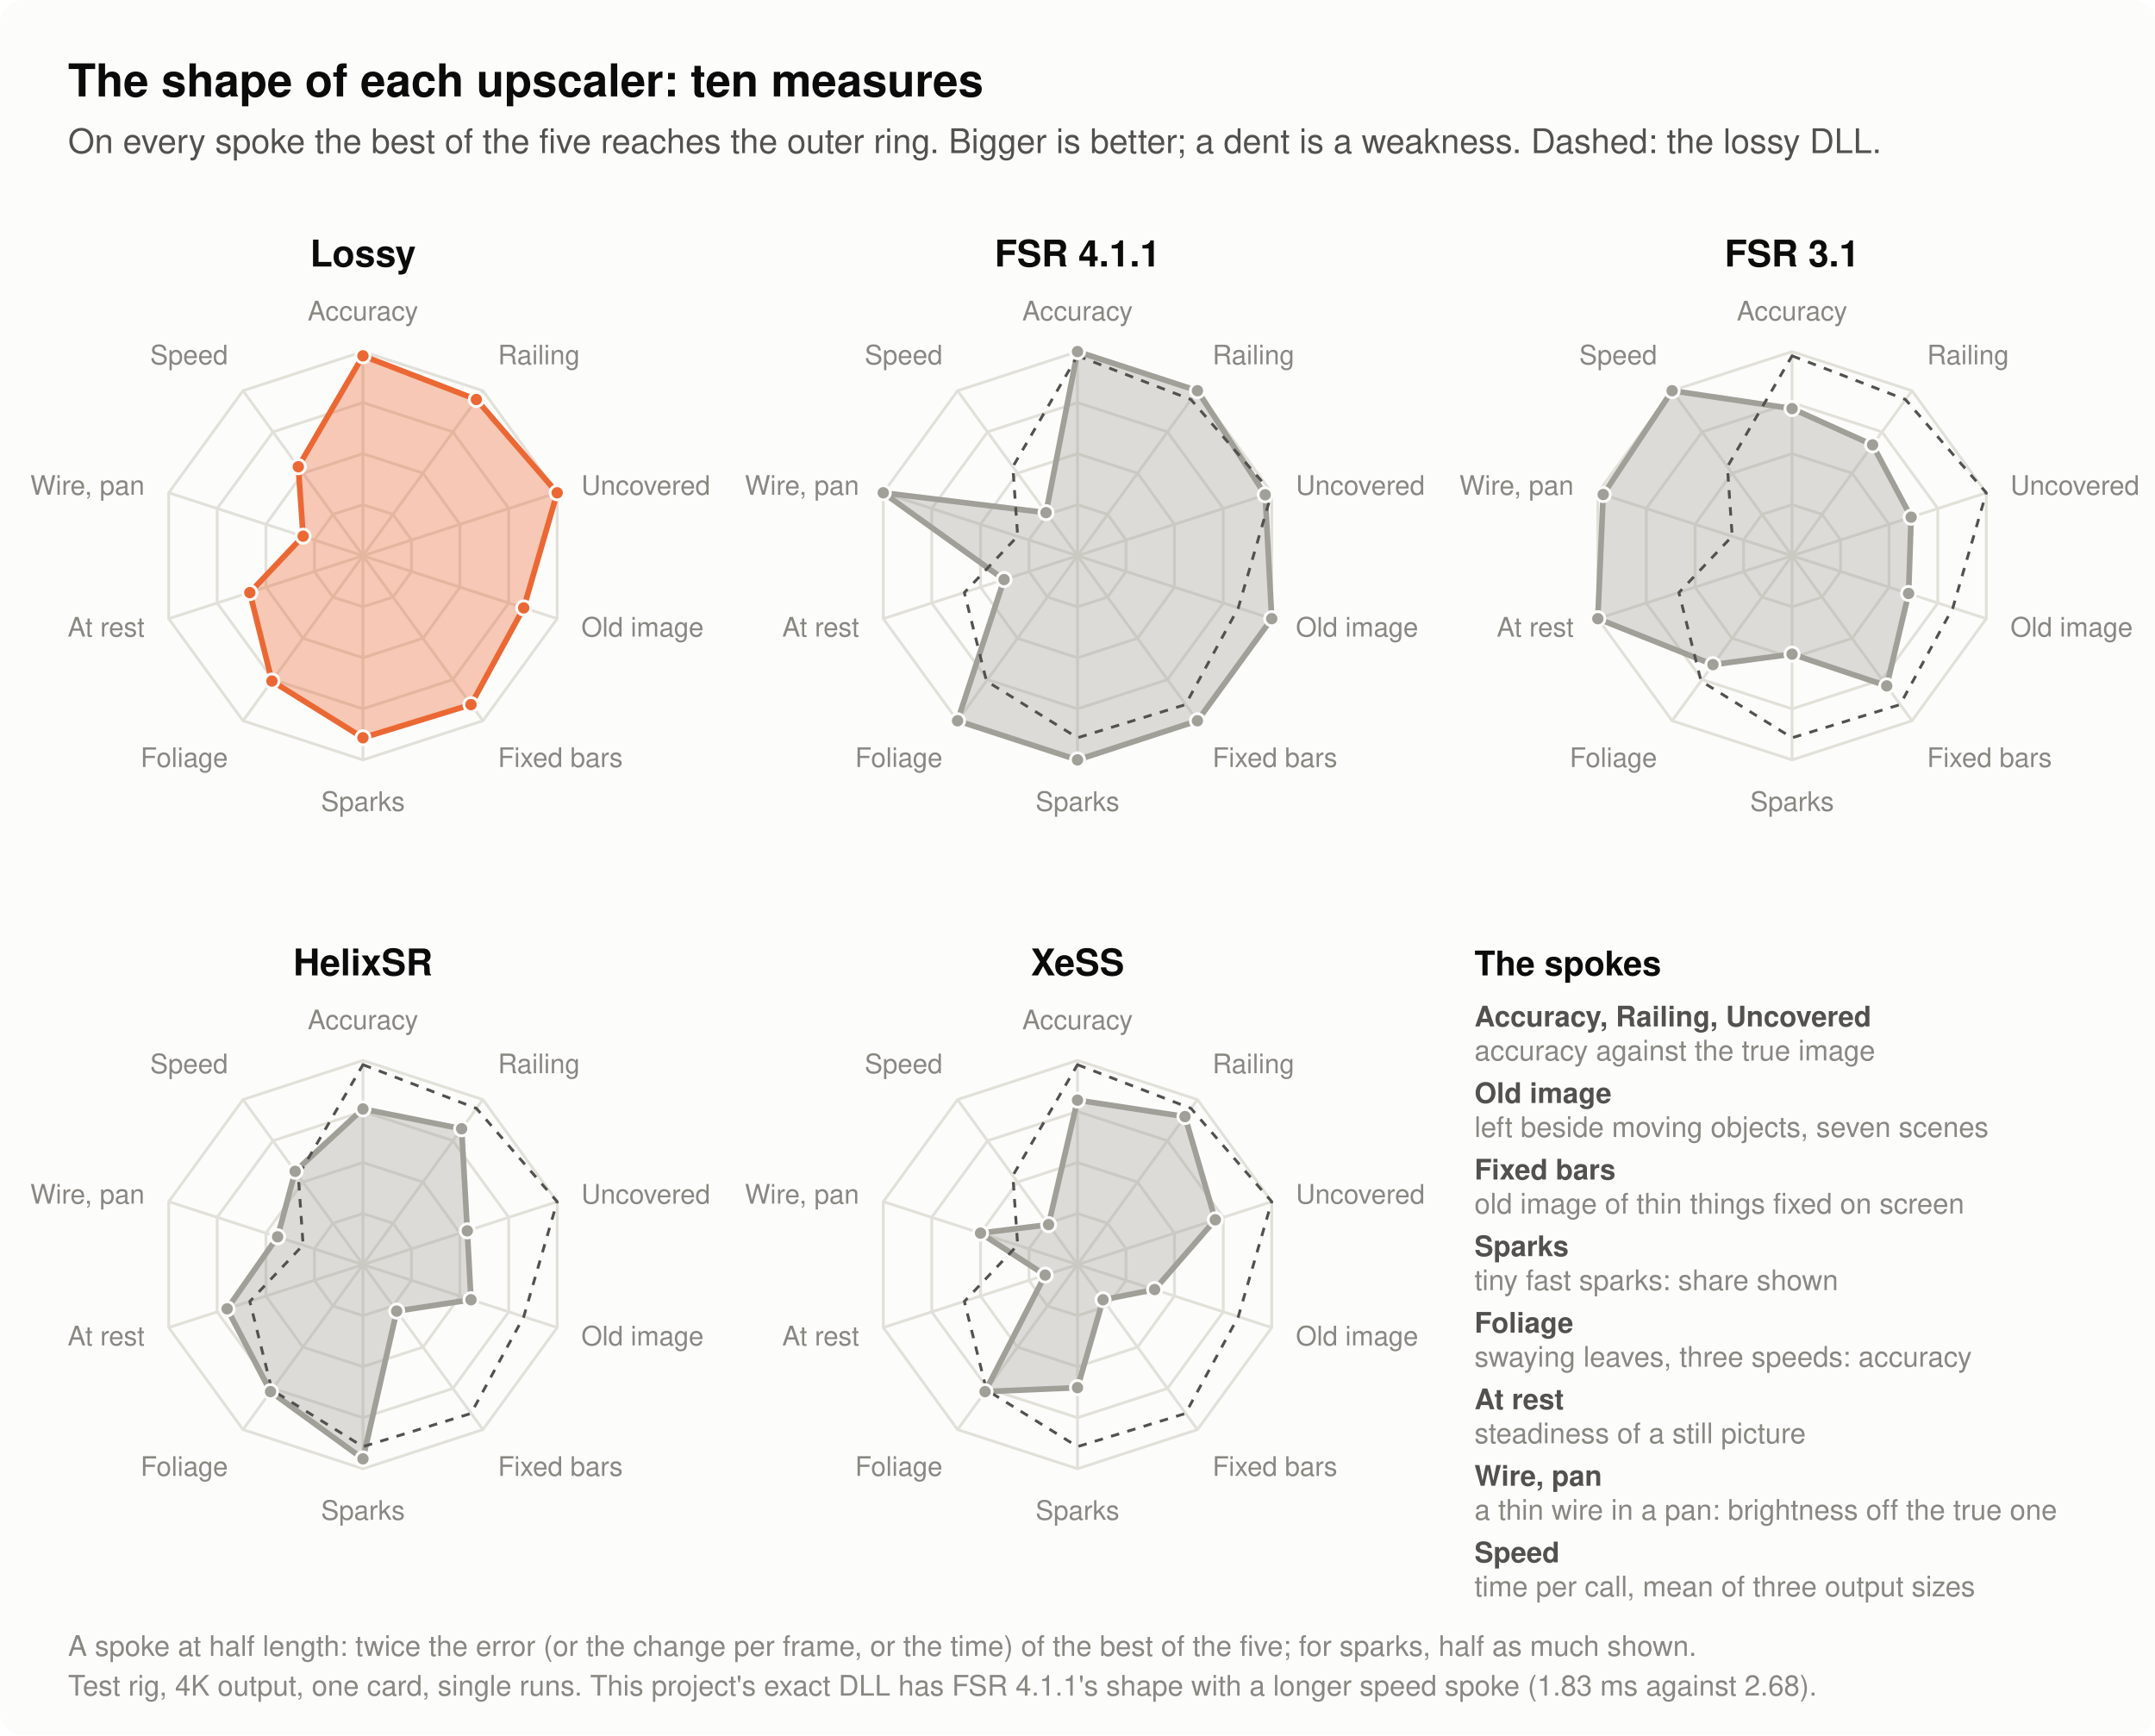
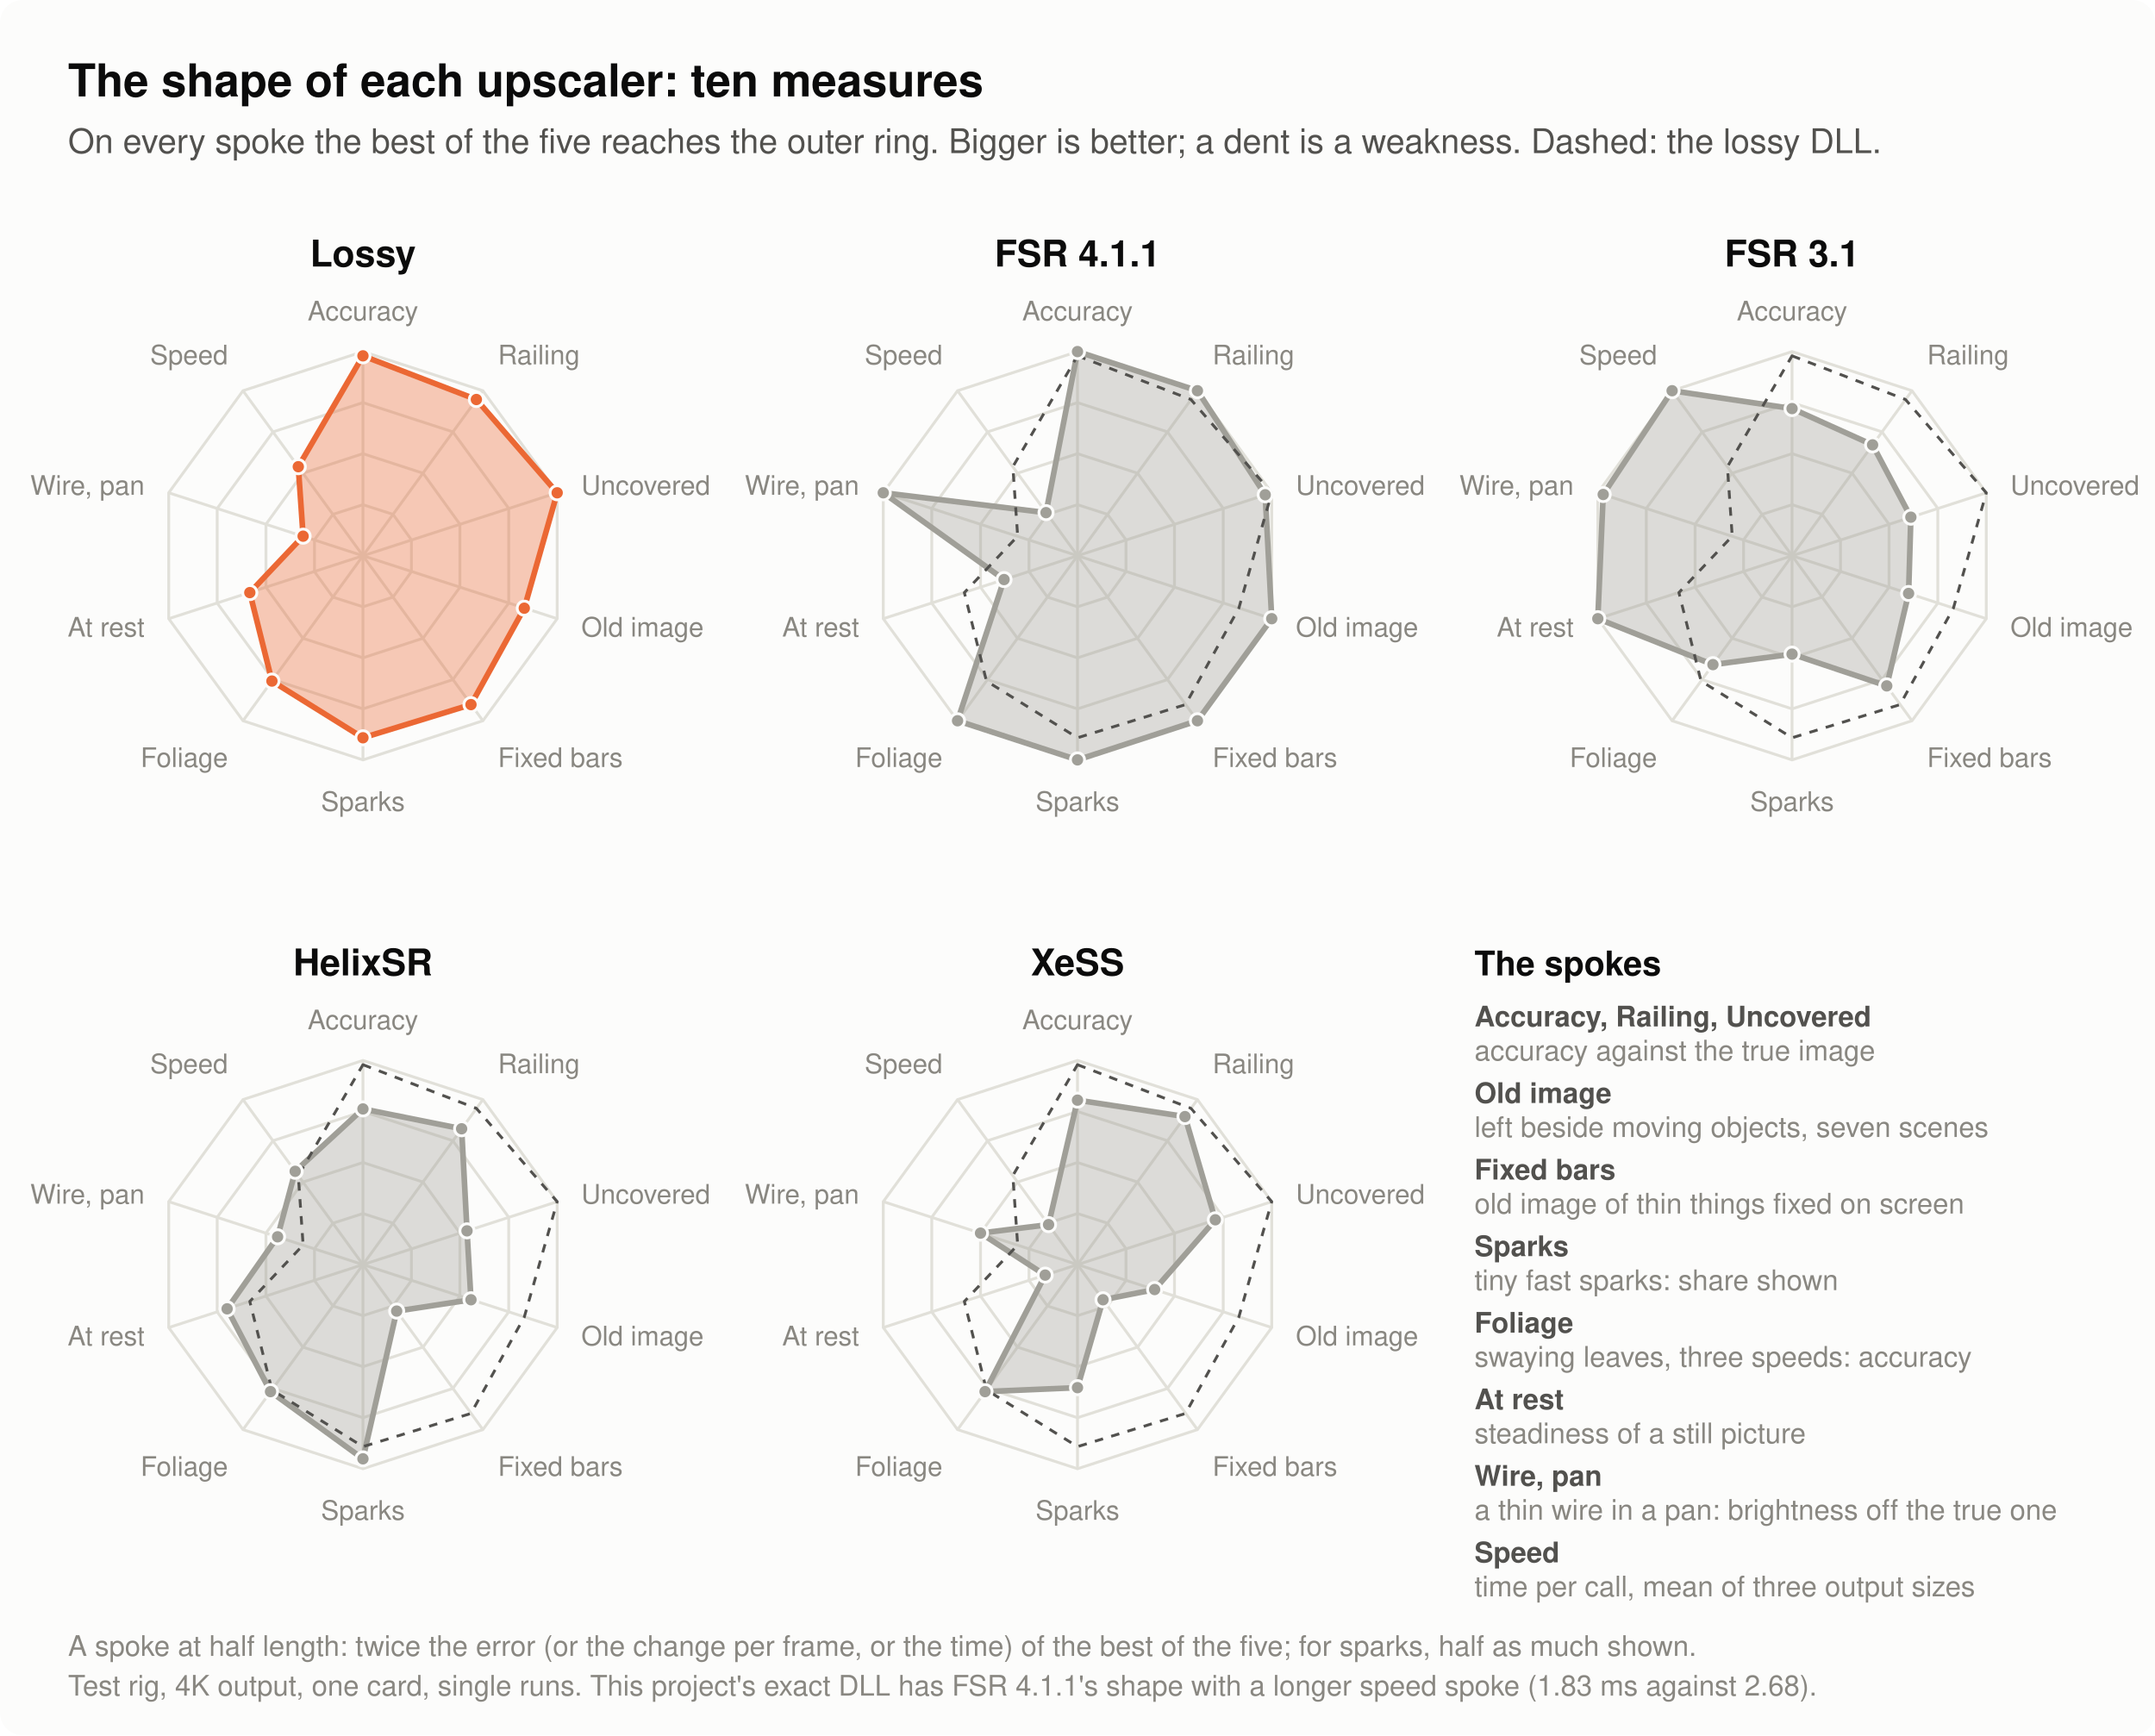
- <svg xmlns="http://www.w3.org/2000/svg" width="760" height="612" viewBox="0 0 760 612" role="img" aria-label="Five radar charts, one per upscaler, each with ten spokes; on every spoke the best of the five reaches the outer ring and the others reach in proportion to it, so a larger shape is better and a dent is a weakness. The lossy DLL comes first, and its shape is the dashed outline in the other four. Still picture and moving background, mean: accuracy (dB): FSR 4.1.1 46.80 dB, Lossy 46.62 dB, FSR 3.1 43.95 dB, HelixSR 44.45 dB, XeSS 44.92 dB. Thin railing in motion: accuracy (dB): FSR 4.1.1 41.82 dB, Lossy 41.34 dB, FSR 3.1 38.36 dB, HelixSR 40.12 dB, XeSS 40.86 dB. Areas a moving object has just uncovered, mean of a panning and a still camera: accuracy (dB): FSR 4.1.1 33.55 dB, Lossy 33.84 dB, FSR 3.1 29.59 dB, HelixSR 28.44 dB, XeSS 30.87 dB. Old image beside a moving object, mean of seven scenes: error (of 255): FSR 4.1.1 1.92, Lossy 2.32, FSR 3.1 3.20, HelixSR 3.45, XeSS 4.84. Thin bars fixed on screen in front of a panning background, mean of four pans: error where their old image lands (of 255): FSR 4.1.1 0.82, Lossy 0.91, FSR 3.1 1.04, HelixSR 2.92, XeSS 3.85. Tiny fast sparks: share of their brightness shown (%): FSR 4.1.1 83%, Lossy 74%, FSR 3.1 40%, HelixSR 79%, XeSS 50%. Leaves swaying without motion vectors, mean of three sway speeds: error (of 255): FSR 4.1.1 11.0, Lossy 14.5, FSR 3.1 16.7, HelixSR 14.3, XeSS 14.3. Still picture: change per frame (of 255): FSR 4.1.1 0.037, Lossy 0.024, FSR 3.1 0.014, HelixSR 0.020, XeSS 0.084. Thin wire under a slow pan: how far its brightness is from the true one (of 255): FSR 4.1.1 10.5, Lossy 34.0, FSR 3.1 10.8, HelixSR 23.9, XeSS 21.0. Time per upscale call, mean of 1080p, 1440p and 4K output (ms): FSR 4.1.1 2.68 ms, Lossy 1.30 ms, FSR 3.1 0.70 ms, HelixSR 1.24 ms, XeSS 2.90 ms.">
+ <svg xmlns="http://www.w3.org/2000/svg" width="760" height="612" viewBox="0 0 760 612" role="img" aria-label="Five radar charts, one per upscaler, each with ten spokes; on every spoke the best of the five reaches the outer ring and the others reach in proportion to it, so a larger shape is better and a dent is a weakness. The lossy DLL comes first, and its shape is the dashed outline in the other four. Still picture and moving background, mean: accuracy (dB): FSR 4.1.1 46.80 dB, Lossy 46.62 dB, FSR 3.1 43.95 dB, HelixSR 44.45 dB, XeSS 44.92 dB. Thin railing in motion: accuracy (dB): FSR 4.1.1 41.82 dB, Lossy 41.34 dB, FSR 3.1 38.36 dB, HelixSR 40.12 dB, XeSS 40.86 dB. Areas a moving object has just uncovered, mean of a panning and a still camera: accuracy (dB): FSR 4.1.1 33.55 dB, Lossy 33.85 dB, FSR 3.1 29.59 dB, HelixSR 28.44 dB, XeSS 30.87 dB. Old image beside a moving object, mean of seven scenes: error (of 255): FSR 4.1.1 1.92, Lossy 2.31, FSR 3.1 3.20, HelixSR 3.45, XeSS 4.84. Thin bars fixed on screen in front of a panning background, mean of four pans: error where their old image lands (of 255): FSR 4.1.1 0.82, Lossy 0.91, FSR 3.1 1.04, HelixSR 2.92, XeSS 3.85. Tiny fast sparks: share of their brightness shown (%): FSR 4.1.1 83%, Lossy 74%, FSR 3.1 40%, HelixSR 79%, XeSS 50%. Leaves swaying without motion vectors, mean of three sway speeds: error (of 255): FSR 4.1.1 11.0, Lossy 14.5, FSR 3.1 16.7, HelixSR 14.3, XeSS 14.3. Still picture: change per frame (of 255): FSR 4.1.1 0.037, Lossy 0.024, FSR 3.1 0.014, HelixSR 0.020, XeSS 0.084. Thin wire under a slow pan: how far its brightness is from the true one (of 255): FSR 4.1.1 10.5, Lossy 34.0, FSR 3.1 10.8, HelixSR 23.9, XeSS 21.0. Time per upscale call, mean of 1080p, 1440p and 4K output (ms): FSR 4.1.1 2.68 ms, Lossy 1.30 ms, FSR 3.1 0.70 ms, HelixSR 1.24 ms, XeSS 2.90 ms.">
  <rect x="0.0" y="0.0" width="760.0" height="612.0" rx="8" fill="#fcfcfb" />
  <text x="24.0" y="34.0" font-family="-apple-system, 'Segoe UI', Helvetica, Arial, sans-serif" font-size="16" font-weight="600" text-anchor="start" fill="#0b0b0b">The shape of each upscaler: ten measures</text>
  <text x="24.0" y="54.0" font-family="-apple-system, 'Segoe UI', Helvetica, Arial, sans-serif" font-size="12" text-anchor="start" fill="#52514e">On every spoke the best of the five reaches the outer ring. Bigger is better; a dent is a weakness. Dashed: the lossy DLL.</text>
  <text x="128.0" y="94.0" font-family="-apple-system, 'Segoe UI', Helvetica, Arial, sans-serif" font-size="13" font-weight="600" text-anchor="middle" fill="#0b0b0b">Lossy</text>
  <polygon points="128.0,178.0 138.6,181.4 145.1,190.4 145.1,201.6 138.6,210.6 128.0,214.0 117.4,210.6 110.9,201.6 110.9,190.4 117.4,181.4" fill="none" stroke="#e1e0d9" stroke-width="1" />
  <polygon points="128.0,160.0 149.2,166.9 162.2,184.9 162.2,207.1 149.2,225.1 128.0,232.0 106.8,225.1 93.8,207.1 93.8,184.9 106.8,166.9" fill="none" stroke="#e1e0d9" stroke-width="1" />
  <polygon points="128.0,142.0 159.7,152.3 179.4,179.3 179.4,212.7 159.7,239.7 128.0,250.0 96.3,239.7 76.6,212.7 76.6,179.3 96.3,152.3" fill="none" stroke="#e1e0d9" stroke-width="1" />
  <polygon points="128.0,124.0 170.3,137.8 196.5,173.8 196.5,218.2 170.3,254.2 128.0,268.0 85.7,254.2 59.5,218.2 59.5,173.8 85.7,137.8" fill="none" stroke="#e1e0d9" stroke-width="1" />
  <line x1="128.0" y1="196.0" x2="128.0" y2="124.0" stroke="#e1e0d9" stroke-width="1" />
  <line x1="128.0" y1="196.0" x2="170.3" y2="137.8" stroke="#e1e0d9" stroke-width="1" />
  <line x1="128.0" y1="196.0" x2="196.5" y2="173.8" stroke="#e1e0d9" stroke-width="1" />
  <line x1="128.0" y1="196.0" x2="196.5" y2="218.2" stroke="#e1e0d9" stroke-width="1" />
  <line x1="128.0" y1="196.0" x2="170.3" y2="254.2" stroke="#e1e0d9" stroke-width="1" />
  <line x1="128.0" y1="196.0" x2="128.0" y2="268.0" stroke="#e1e0d9" stroke-width="1" />
  <line x1="128.0" y1="196.0" x2="85.7" y2="254.2" stroke="#e1e0d9" stroke-width="1" />
  <line x1="128.0" y1="196.0" x2="59.5" y2="218.2" stroke="#e1e0d9" stroke-width="1" />
  <line x1="128.0" y1="196.0" x2="59.5" y2="173.8" stroke="#e1e0d9" stroke-width="1" />
  <line x1="128.0" y1="196.0" x2="85.7" y2="137.8" stroke="#e1e0d9" stroke-width="1" />
-   <polygon points="128.0,125.5 168.0,140.9 196.5,173.8 184.7,214.4 166.1,248.5 128.0,260.2 95.9,240.2 88.1,209.0 106.9,189.1 105.2,164.6" fill="#eb6834" fill-opacity="0.35" stroke="#eb6834" stroke-width="2" stroke-linejoin="round" />
+   <polygon points="128.0,125.5 168.0,140.9 196.5,173.8 184.9,214.5 166.1,248.5 128.0,260.2 95.9,240.2 88.1,209.0 106.9,189.1 105.2,164.6" fill="#eb6834" fill-opacity="0.35" stroke="#eb6834" stroke-width="2" stroke-linejoin="round" />
  <circle cx="128.0" cy="125.5" r="2.5" fill="#eb6834" stroke="#fcfcfb" stroke-width="1" />
  <circle cx="168.0" cy="140.9" r="2.5" fill="#eb6834" stroke="#fcfcfb" stroke-width="1" />
  <circle cx="196.5" cy="173.8" r="2.5" fill="#eb6834" stroke="#fcfcfb" stroke-width="1" />
-   <circle cx="184.7" cy="214.4" r="2.5" fill="#eb6834" stroke="#fcfcfb" stroke-width="1" />
+   <circle cx="184.9" cy="214.5" r="2.5" fill="#eb6834" stroke="#fcfcfb" stroke-width="1" />
  <circle cx="166.1" cy="248.5" r="2.5" fill="#eb6834" stroke="#fcfcfb" stroke-width="1" />
  <circle cx="128.0" cy="260.2" r="2.5" fill="#eb6834" stroke="#fcfcfb" stroke-width="1" />
  <circle cx="95.9" cy="240.2" r="2.5" fill="#eb6834" stroke="#fcfcfb" stroke-width="1" />
  <circle cx="88.1" cy="209.0" r="2.5" fill="#eb6834" stroke="#fcfcfb" stroke-width="1" />
  <circle cx="106.9" cy="189.1" r="2.5" fill="#eb6834" stroke="#fcfcfb" stroke-width="1" />
  <circle cx="105.2" cy="164.6" r="2.5" fill="#eb6834" stroke="#fcfcfb" stroke-width="1" />
  <text x="128.0" y="113.0" font-family="-apple-system, 'Segoe UI', Helvetica, Arial, sans-serif" font-size="9.5" text-anchor="middle" fill="#898781">Accuracy</text>
  <text x="175.6" y="128.5" font-family="-apple-system, 'Segoe UI', Helvetica, Arial, sans-serif" font-size="9.5" text-anchor="start" fill="#898781">Railing</text>
  <text x="205.0" y="174.5" font-family="-apple-system, 'Segoe UI', Helvetica, Arial, sans-serif" font-size="9.5" text-anchor="start" fill="#898781">Uncovered</text>
  <text x="205.0" y="224.5" font-family="-apple-system, 'Segoe UI', Helvetica, Arial, sans-serif" font-size="9.5" text-anchor="start" fill="#898781">Old image</text>
  <text x="175.6" y="270.5" font-family="-apple-system, 'Segoe UI', Helvetica, Arial, sans-serif" font-size="9.5" text-anchor="start" fill="#898781">Fixed bars</text>
  <text x="128.0" y="286.0" font-family="-apple-system, 'Segoe UI', Helvetica, Arial, sans-serif" font-size="9.5" text-anchor="middle" fill="#898781">Sparks</text>
  <text x="80.4" y="270.5" font-family="-apple-system, 'Segoe UI', Helvetica, Arial, sans-serif" font-size="9.5" text-anchor="end" fill="#898781">Foliage</text>
  <text x="51.0" y="224.5" font-family="-apple-system, 'Segoe UI', Helvetica, Arial, sans-serif" font-size="9.5" text-anchor="end" fill="#898781">At rest</text>
  <text x="51.0" y="174.5" font-family="-apple-system, 'Segoe UI', Helvetica, Arial, sans-serif" font-size="9.5" text-anchor="end" fill="#898781">Wire, pan</text>
  <text x="80.4" y="128.5" font-family="-apple-system, 'Segoe UI', Helvetica, Arial, sans-serif" font-size="9.5" text-anchor="end" fill="#898781">Speed</text>
  <text x="380.0" y="94.0" font-family="-apple-system, 'Segoe UI', Helvetica, Arial, sans-serif" font-size="13" font-weight="600" text-anchor="middle" fill="#0b0b0b">FSR 4.1.1</text>
  <polygon points="380.0,178.0 390.6,181.4 397.1,190.4 397.1,201.6 390.6,210.6 380.0,214.0 369.4,210.6 362.9,201.6 362.9,190.4 369.4,181.4" fill="none" stroke="#e1e0d9" stroke-width="1" />
  <polygon points="380.0,160.0 401.2,166.9 414.2,184.9 414.2,207.1 401.2,225.1 380.0,232.0 358.8,225.1 345.8,207.1 345.8,184.9 358.8,166.9" fill="none" stroke="#e1e0d9" stroke-width="1" />
  <polygon points="380.0,142.0 411.7,152.3 431.4,179.3 431.4,212.7 411.7,239.7 380.0,250.0 348.3,239.7 328.6,212.7 328.6,179.3 348.3,152.3" fill="none" stroke="#e1e0d9" stroke-width="1" />
  <polygon points="380.0,124.0 422.3,137.8 448.5,173.8 448.5,218.2 422.3,254.2 380.0,268.0 337.7,254.2 311.5,218.2 311.5,173.8 337.7,137.8" fill="none" stroke="#e1e0d9" stroke-width="1" />
  <line x1="380.0" y1="196.0" x2="380.0" y2="124.0" stroke="#e1e0d9" stroke-width="1" />
  <line x1="380.0" y1="196.0" x2="422.3" y2="137.8" stroke="#e1e0d9" stroke-width="1" />
  <line x1="380.0" y1="196.0" x2="448.5" y2="173.8" stroke="#e1e0d9" stroke-width="1" />
  <line x1="380.0" y1="196.0" x2="448.5" y2="218.2" stroke="#e1e0d9" stroke-width="1" />
  <line x1="380.0" y1="196.0" x2="422.3" y2="254.2" stroke="#e1e0d9" stroke-width="1" />
  <line x1="380.0" y1="196.0" x2="380.0" y2="268.0" stroke="#e1e0d9" stroke-width="1" />
  <line x1="380.0" y1="196.0" x2="337.7" y2="254.2" stroke="#e1e0d9" stroke-width="1" />
  <line x1="380.0" y1="196.0" x2="311.5" y2="218.2" stroke="#e1e0d9" stroke-width="1" />
  <line x1="380.0" y1="196.0" x2="311.5" y2="173.8" stroke="#e1e0d9" stroke-width="1" />
  <line x1="380.0" y1="196.0" x2="337.7" y2="137.8" stroke="#e1e0d9" stroke-width="1" />
  <polygon points="380.0,124.0 422.3,137.8 446.2,174.5 448.5,218.2 422.3,254.2 380.0,268.0 337.7,254.2 354.1,204.4 311.5,173.8 368.9,180.8" fill="#a09f98" fill-opacity="0.35" stroke="#a09f98" stroke-width="2" stroke-linejoin="round" />
-   <polygon points="380.0,125.5 420.0,140.9 448.5,173.8 436.7,214.4 418.1,248.5 380.0,260.2 347.9,240.2 340.1,209.0 358.9,189.1 357.2,164.6" fill="none" stroke="#52514e" stroke-width="1" stroke-dasharray="3 3" stroke-linejoin="round" />
+   <polygon points="380.0,125.5 420.0,140.9 448.5,173.8 436.9,214.5 418.1,248.5 380.0,260.2 347.9,240.2 340.1,209.0 358.9,189.1 357.2,164.6" fill="none" stroke="#52514e" stroke-width="1" stroke-dasharray="3 3" stroke-linejoin="round" />
  <circle cx="380.0" cy="124.0" r="2.5" fill="#a09f98" stroke="#fcfcfb" stroke-width="1" />
  <circle cx="422.3" cy="137.8" r="2.5" fill="#a09f98" stroke="#fcfcfb" stroke-width="1" />
  <circle cx="446.2" cy="174.5" r="2.5" fill="#a09f98" stroke="#fcfcfb" stroke-width="1" />
  <circle cx="448.5" cy="218.2" r="2.5" fill="#a09f98" stroke="#fcfcfb" stroke-width="1" />
  <circle cx="422.3" cy="254.2" r="2.5" fill="#a09f98" stroke="#fcfcfb" stroke-width="1" />
  <circle cx="380.0" cy="268.0" r="2.5" fill="#a09f98" stroke="#fcfcfb" stroke-width="1" />
  <circle cx="337.7" cy="254.2" r="2.5" fill="#a09f98" stroke="#fcfcfb" stroke-width="1" />
  <circle cx="354.1" cy="204.4" r="2.5" fill="#a09f98" stroke="#fcfcfb" stroke-width="1" />
  <circle cx="311.5" cy="173.8" r="2.5" fill="#a09f98" stroke="#fcfcfb" stroke-width="1" />
  <circle cx="368.9" cy="180.8" r="2.5" fill="#a09f98" stroke="#fcfcfb" stroke-width="1" />
  <text x="380.0" y="113.0" font-family="-apple-system, 'Segoe UI', Helvetica, Arial, sans-serif" font-size="9.5" text-anchor="middle" fill="#898781">Accuracy</text>
  <text x="427.6" y="128.5" font-family="-apple-system, 'Segoe UI', Helvetica, Arial, sans-serif" font-size="9.5" text-anchor="start" fill="#898781">Railing</text>
  <text x="457.0" y="174.5" font-family="-apple-system, 'Segoe UI', Helvetica, Arial, sans-serif" font-size="9.5" text-anchor="start" fill="#898781">Uncovered</text>
  <text x="457.0" y="224.5" font-family="-apple-system, 'Segoe UI', Helvetica, Arial, sans-serif" font-size="9.5" text-anchor="start" fill="#898781">Old image</text>
  <text x="427.6" y="270.5" font-family="-apple-system, 'Segoe UI', Helvetica, Arial, sans-serif" font-size="9.5" text-anchor="start" fill="#898781">Fixed bars</text>
  <text x="380.0" y="286.0" font-family="-apple-system, 'Segoe UI', Helvetica, Arial, sans-serif" font-size="9.5" text-anchor="middle" fill="#898781">Sparks</text>
  <text x="332.4" y="270.5" font-family="-apple-system, 'Segoe UI', Helvetica, Arial, sans-serif" font-size="9.5" text-anchor="end" fill="#898781">Foliage</text>
  <text x="303.0" y="224.5" font-family="-apple-system, 'Segoe UI', Helvetica, Arial, sans-serif" font-size="9.5" text-anchor="end" fill="#898781">At rest</text>
  <text x="303.0" y="174.5" font-family="-apple-system, 'Segoe UI', Helvetica, Arial, sans-serif" font-size="9.5" text-anchor="end" fill="#898781">Wire, pan</text>
  <text x="332.4" y="128.5" font-family="-apple-system, 'Segoe UI', Helvetica, Arial, sans-serif" font-size="9.5" text-anchor="end" fill="#898781">Speed</text>
  <text x="632.0" y="94.0" font-family="-apple-system, 'Segoe UI', Helvetica, Arial, sans-serif" font-size="13" font-weight="600" text-anchor="middle" fill="#0b0b0b">FSR 3.1</text>
  <polygon points="632.0,178.0 642.6,181.4 649.1,190.4 649.1,201.6 642.6,210.6 632.0,214.0 621.4,210.6 614.9,201.6 614.9,190.4 621.4,181.4" fill="none" stroke="#e1e0d9" stroke-width="1" />
  <polygon points="632.0,160.0 653.2,166.9 666.2,184.9 666.2,207.1 653.2,225.1 632.0,232.0 610.8,225.1 597.8,207.1 597.8,184.9 610.8,166.9" fill="none" stroke="#e1e0d9" stroke-width="1" />
  <polygon points="632.0,142.0 663.7,152.3 683.4,179.3 683.4,212.7 663.7,239.7 632.0,250.0 600.3,239.7 580.6,212.7 580.6,179.3 600.3,152.3" fill="none" stroke="#e1e0d9" stroke-width="1" />
  <polygon points="632.0,124.0 674.3,137.8 700.5,173.8 700.5,218.2 674.3,254.2 632.0,268.0 589.7,254.2 563.5,218.2 563.5,173.8 589.7,137.8" fill="none" stroke="#e1e0d9" stroke-width="1" />
  <line x1="632.0" y1="196.0" x2="632.0" y2="124.0" stroke="#e1e0d9" stroke-width="1" />
  <line x1="632.0" y1="196.0" x2="674.3" y2="137.8" stroke="#e1e0d9" stroke-width="1" />
  <line x1="632.0" y1="196.0" x2="700.5" y2="173.8" stroke="#e1e0d9" stroke-width="1" />
  <line x1="632.0" y1="196.0" x2="700.5" y2="218.2" stroke="#e1e0d9" stroke-width="1" />
  <line x1="632.0" y1="196.0" x2="674.3" y2="254.2" stroke="#e1e0d9" stroke-width="1" />
  <line x1="632.0" y1="196.0" x2="632.0" y2="268.0" stroke="#e1e0d9" stroke-width="1" />
  <line x1="632.0" y1="196.0" x2="589.7" y2="254.2" stroke="#e1e0d9" stroke-width="1" />
  <line x1="632.0" y1="196.0" x2="563.5" y2="218.2" stroke="#e1e0d9" stroke-width="1" />
  <line x1="632.0" y1="196.0" x2="563.5" y2="173.8" stroke="#e1e0d9" stroke-width="1" />
  <line x1="632.0" y1="196.0" x2="589.7" y2="137.8" stroke="#e1e0d9" stroke-width="1" />
-   <polygon points="632.0,144.1 660.4,156.9 674.0,182.4 673.1,209.3 665.4,241.9 632.0,230.7 604.1,234.4 563.5,218.2 565.4,174.4 589.7,137.8" fill="#a09f98" fill-opacity="0.35" stroke="#a09f98" stroke-width="2" stroke-linejoin="round" />
-   <polygon points="632.0,125.5 672.0,140.9 700.5,173.8 688.7,214.4 670.1,248.5 632.0,260.2 599.9,240.2 592.1,209.0 610.9,189.1 609.2,164.6" fill="none" stroke="#52514e" stroke-width="1" stroke-dasharray="3 3" stroke-linejoin="round" />
+   <polygon points="632.0,144.1 660.4,156.9 673.9,182.4 673.1,209.3 665.4,241.9 632.0,230.7 604.1,234.4 563.5,218.2 565.4,174.4 589.7,137.8" fill="#a09f98" fill-opacity="0.35" stroke="#a09f98" stroke-width="2" stroke-linejoin="round" />
+   <polygon points="632.0,125.5 672.0,140.9 700.5,173.8 688.9,214.5 670.1,248.5 632.0,260.2 599.9,240.2 592.1,209.0 610.9,189.1 609.2,164.6" fill="none" stroke="#52514e" stroke-width="1" stroke-dasharray="3 3" stroke-linejoin="round" />
  <circle cx="632.0" cy="144.1" r="2.5" fill="#a09f98" stroke="#fcfcfb" stroke-width="1" />
  <circle cx="660.4" cy="156.9" r="2.5" fill="#a09f98" stroke="#fcfcfb" stroke-width="1" />
-   <circle cx="674.0" cy="182.4" r="2.5" fill="#a09f98" stroke="#fcfcfb" stroke-width="1" />
+   <circle cx="673.9" cy="182.4" r="2.5" fill="#a09f98" stroke="#fcfcfb" stroke-width="1" />
  <circle cx="673.1" cy="209.3" r="2.5" fill="#a09f98" stroke="#fcfcfb" stroke-width="1" />
  <circle cx="665.4" cy="241.9" r="2.5" fill="#a09f98" stroke="#fcfcfb" stroke-width="1" />
  <circle cx="632.0" cy="230.7" r="2.5" fill="#a09f98" stroke="#fcfcfb" stroke-width="1" />
  <circle cx="604.1" cy="234.4" r="2.5" fill="#a09f98" stroke="#fcfcfb" stroke-width="1" />
  <circle cx="563.5" cy="218.2" r="2.5" fill="#a09f98" stroke="#fcfcfb" stroke-width="1" />
  <circle cx="565.4" cy="174.4" r="2.5" fill="#a09f98" stroke="#fcfcfb" stroke-width="1" />
  <circle cx="589.7" cy="137.8" r="2.5" fill="#a09f98" stroke="#fcfcfb" stroke-width="1" />
  <text x="632.0" y="113.0" font-family="-apple-system, 'Segoe UI', Helvetica, Arial, sans-serif" font-size="9.5" text-anchor="middle" fill="#898781">Accuracy</text>
  <text x="679.6" y="128.5" font-family="-apple-system, 'Segoe UI', Helvetica, Arial, sans-serif" font-size="9.5" text-anchor="start" fill="#898781">Railing</text>
  <text x="709.0" y="174.5" font-family="-apple-system, 'Segoe UI', Helvetica, Arial, sans-serif" font-size="9.5" text-anchor="start" fill="#898781">Uncovered</text>
  <text x="709.0" y="224.5" font-family="-apple-system, 'Segoe UI', Helvetica, Arial, sans-serif" font-size="9.5" text-anchor="start" fill="#898781">Old image</text>
  <text x="679.6" y="270.5" font-family="-apple-system, 'Segoe UI', Helvetica, Arial, sans-serif" font-size="9.5" text-anchor="start" fill="#898781">Fixed bars</text>
  <text x="632.0" y="286.0" font-family="-apple-system, 'Segoe UI', Helvetica, Arial, sans-serif" font-size="9.5" text-anchor="middle" fill="#898781">Sparks</text>
  <text x="584.4" y="270.5" font-family="-apple-system, 'Segoe UI', Helvetica, Arial, sans-serif" font-size="9.5" text-anchor="end" fill="#898781">Foliage</text>
  <text x="555.0" y="224.5" font-family="-apple-system, 'Segoe UI', Helvetica, Arial, sans-serif" font-size="9.5" text-anchor="end" fill="#898781">At rest</text>
  <text x="555.0" y="174.5" font-family="-apple-system, 'Segoe UI', Helvetica, Arial, sans-serif" font-size="9.5" text-anchor="end" fill="#898781">Wire, pan</text>
  <text x="584.4" y="128.5" font-family="-apple-system, 'Segoe UI', Helvetica, Arial, sans-serif" font-size="9.5" text-anchor="end" fill="#898781">Speed</text>
  <text x="128.0" y="344.0" font-family="-apple-system, 'Segoe UI', Helvetica, Arial, sans-serif" font-size="13" font-weight="600" text-anchor="middle" fill="#0b0b0b">HelixSR</text>
  <polygon points="128.0,428.0 138.6,431.4 145.1,440.4 145.1,451.6 138.6,460.6 128.0,464.0 117.4,460.6 110.9,451.6 110.9,440.4 117.4,431.4" fill="none" stroke="#e1e0d9" stroke-width="1" />
  <polygon points="128.0,410.0 149.2,416.9 162.2,434.9 162.2,457.1 149.2,475.1 128.0,482.0 106.8,475.1 93.8,457.1 93.8,434.9 106.8,416.9" fill="none" stroke="#e1e0d9" stroke-width="1" />
  <polygon points="128.0,392.0 159.7,402.3 179.4,429.3 179.4,462.7 159.7,489.7 128.0,500.0 96.3,489.7 76.6,462.7 76.6,429.3 96.3,402.3" fill="none" stroke="#e1e0d9" stroke-width="1" />
  <polygon points="128.0,374.0 170.3,387.8 196.5,423.8 196.5,468.2 170.3,504.2 128.0,518.0 85.7,504.2 59.5,468.2 59.5,423.8 85.7,387.8" fill="none" stroke="#e1e0d9" stroke-width="1" />
  <line x1="128.0" y1="446.0" x2="128.0" y2="374.0" stroke="#e1e0d9" stroke-width="1" />
  <line x1="128.0" y1="446.0" x2="170.3" y2="387.8" stroke="#e1e0d9" stroke-width="1" />
  <line x1="128.0" y1="446.0" x2="196.5" y2="423.8" stroke="#e1e0d9" stroke-width="1" />
  <line x1="128.0" y1="446.0" x2="196.5" y2="468.2" stroke="#e1e0d9" stroke-width="1" />
  <line x1="128.0" y1="446.0" x2="170.3" y2="504.2" stroke="#e1e0d9" stroke-width="1" />
  <line x1="128.0" y1="446.0" x2="128.0" y2="518.0" stroke="#e1e0d9" stroke-width="1" />
  <line x1="128.0" y1="446.0" x2="85.7" y2="504.2" stroke="#e1e0d9" stroke-width="1" />
  <line x1="128.0" y1="446.0" x2="59.5" y2="468.2" stroke="#e1e0d9" stroke-width="1" />
  <line x1="128.0" y1="446.0" x2="59.5" y2="423.8" stroke="#e1e0d9" stroke-width="1" />
  <line x1="128.0" y1="446.0" x2="85.7" y2="387.8" stroke="#e1e0d9" stroke-width="1" />
-   <polygon points="128.0,391.1 162.8,398.1 164.8,434.1 166.1,458.4 139.9,462.4 128.0,514.5 95.4,490.8 80.1,461.6 97.9,436.2 104.1,413.1" fill="#a09f98" fill-opacity="0.35" stroke="#a09f98" stroke-width="2" stroke-linejoin="round" />
-   <polygon points="128.0,375.5 168.0,390.9 196.5,423.8 184.7,464.4 166.1,498.5 128.0,510.2 95.9,490.2 88.1,459.0 106.9,439.1 105.2,414.6" fill="none" stroke="#52514e" stroke-width="1" stroke-dasharray="3 3" stroke-linejoin="round" />
+   <polygon points="128.0,391.1 162.8,398.1 164.7,434.1 166.1,458.4 139.9,462.4 128.0,514.5 95.4,490.8 80.1,461.6 97.9,436.2 104.1,413.1" fill="#a09f98" fill-opacity="0.35" stroke="#a09f98" stroke-width="2" stroke-linejoin="round" />
+   <polygon points="128.0,375.5 168.0,390.9 196.5,423.8 184.9,464.5 166.1,498.5 128.0,510.2 95.9,490.2 88.1,459.0 106.9,439.1 105.2,414.6" fill="none" stroke="#52514e" stroke-width="1" stroke-dasharray="3 3" stroke-linejoin="round" />
  <circle cx="128.0" cy="391.1" r="2.5" fill="#a09f98" stroke="#fcfcfb" stroke-width="1" />
  <circle cx="162.8" cy="398.1" r="2.5" fill="#a09f98" stroke="#fcfcfb" stroke-width="1" />
-   <circle cx="164.8" cy="434.1" r="2.5" fill="#a09f98" stroke="#fcfcfb" stroke-width="1" />
+   <circle cx="164.7" cy="434.1" r="2.5" fill="#a09f98" stroke="#fcfcfb" stroke-width="1" />
  <circle cx="166.1" cy="458.4" r="2.5" fill="#a09f98" stroke="#fcfcfb" stroke-width="1" />
  <circle cx="139.9" cy="462.4" r="2.5" fill="#a09f98" stroke="#fcfcfb" stroke-width="1" />
  <circle cx="128.0" cy="514.5" r="2.5" fill="#a09f98" stroke="#fcfcfb" stroke-width="1" />
  <circle cx="95.4" cy="490.8" r="2.5" fill="#a09f98" stroke="#fcfcfb" stroke-width="1" />
  <circle cx="80.1" cy="461.6" r="2.5" fill="#a09f98" stroke="#fcfcfb" stroke-width="1" />
  <circle cx="97.9" cy="436.2" r="2.5" fill="#a09f98" stroke="#fcfcfb" stroke-width="1" />
  <circle cx="104.1" cy="413.1" r="2.5" fill="#a09f98" stroke="#fcfcfb" stroke-width="1" />
  <text x="128.0" y="363.0" font-family="-apple-system, 'Segoe UI', Helvetica, Arial, sans-serif" font-size="9.5" text-anchor="middle" fill="#898781">Accuracy</text>
  <text x="175.6" y="378.5" font-family="-apple-system, 'Segoe UI', Helvetica, Arial, sans-serif" font-size="9.5" text-anchor="start" fill="#898781">Railing</text>
  <text x="205.0" y="424.5" font-family="-apple-system, 'Segoe UI', Helvetica, Arial, sans-serif" font-size="9.5" text-anchor="start" fill="#898781">Uncovered</text>
  <text x="205.0" y="474.5" font-family="-apple-system, 'Segoe UI', Helvetica, Arial, sans-serif" font-size="9.5" text-anchor="start" fill="#898781">Old image</text>
  <text x="175.6" y="520.5" font-family="-apple-system, 'Segoe UI', Helvetica, Arial, sans-serif" font-size="9.5" text-anchor="start" fill="#898781">Fixed bars</text>
  <text x="128.0" y="536.0" font-family="-apple-system, 'Segoe UI', Helvetica, Arial, sans-serif" font-size="9.5" text-anchor="middle" fill="#898781">Sparks</text>
  <text x="80.4" y="520.5" font-family="-apple-system, 'Segoe UI', Helvetica, Arial, sans-serif" font-size="9.5" text-anchor="end" fill="#898781">Foliage</text>
  <text x="51.0" y="474.5" font-family="-apple-system, 'Segoe UI', Helvetica, Arial, sans-serif" font-size="9.5" text-anchor="end" fill="#898781">At rest</text>
  <text x="51.0" y="424.5" font-family="-apple-system, 'Segoe UI', Helvetica, Arial, sans-serif" font-size="9.5" text-anchor="end" fill="#898781">Wire, pan</text>
  <text x="80.4" y="378.5" font-family="-apple-system, 'Segoe UI', Helvetica, Arial, sans-serif" font-size="9.5" text-anchor="end" fill="#898781">Speed</text>
  <text x="380.0" y="344.0" font-family="-apple-system, 'Segoe UI', Helvetica, Arial, sans-serif" font-size="13" font-weight="600" text-anchor="middle" fill="#0b0b0b">XeSS</text>
  <polygon points="380.0,428.0 390.6,431.4 397.1,440.4 397.1,451.6 390.6,460.6 380.0,464.0 369.4,460.6 362.9,451.6 362.9,440.4 369.4,431.4" fill="none" stroke="#e1e0d9" stroke-width="1" />
  <polygon points="380.0,410.0 401.2,416.9 414.2,434.9 414.2,457.1 401.2,475.1 380.0,482.0 358.8,475.1 345.8,457.1 345.8,434.9 358.8,416.9" fill="none" stroke="#e1e0d9" stroke-width="1" />
  <polygon points="380.0,392.0 411.7,402.3 431.4,429.3 431.4,462.7 411.7,489.7 380.0,500.0 348.3,489.7 328.6,462.7 328.6,429.3 348.3,402.3" fill="none" stroke="#e1e0d9" stroke-width="1" />
  <polygon points="380.0,374.0 422.3,387.8 448.5,423.8 448.5,468.2 422.3,504.2 380.0,518.0 337.7,504.2 311.5,468.2 311.5,423.8 337.7,387.8" fill="none" stroke="#e1e0d9" stroke-width="1" />
  <line x1="380.0" y1="446.0" x2="380.0" y2="374.0" stroke="#e1e0d9" stroke-width="1" />
  <line x1="380.0" y1="446.0" x2="422.3" y2="387.8" stroke="#e1e0d9" stroke-width="1" />
  <line x1="380.0" y1="446.0" x2="448.5" y2="423.8" stroke="#e1e0d9" stroke-width="1" />
  <line x1="380.0" y1="446.0" x2="448.5" y2="468.2" stroke="#e1e0d9" stroke-width="1" />
  <line x1="380.0" y1="446.0" x2="422.3" y2="504.2" stroke="#e1e0d9" stroke-width="1" />
  <line x1="380.0" y1="446.0" x2="380.0" y2="518.0" stroke="#e1e0d9" stroke-width="1" />
  <line x1="380.0" y1="446.0" x2="337.7" y2="504.2" stroke="#e1e0d9" stroke-width="1" />
  <line x1="380.0" y1="446.0" x2="311.5" y2="468.2" stroke="#e1e0d9" stroke-width="1" />
  <line x1="380.0" y1="446.0" x2="311.5" y2="423.8" stroke="#e1e0d9" stroke-width="1" />
  <line x1="380.0" y1="446.0" x2="337.7" y2="387.8" stroke="#e1e0d9" stroke-width="1" />
  <polygon points="380.0,388.0 417.9,393.8 428.6,430.2 407.2,454.8 389.0,458.4 380.0,489.4 347.4,490.8 368.6,449.7 345.8,434.9 369.8,431.9" fill="#a09f98" fill-opacity="0.35" stroke="#a09f98" stroke-width="2" stroke-linejoin="round" />
-   <polygon points="380.0,375.5 420.0,390.9 448.5,423.8 436.7,464.4 418.1,498.5 380.0,510.2 347.9,490.2 340.1,459.0 358.9,439.1 357.2,414.6" fill="none" stroke="#52514e" stroke-width="1" stroke-dasharray="3 3" stroke-linejoin="round" />
+   <polygon points="380.0,375.5 420.0,390.9 448.5,423.8 436.9,464.5 418.1,498.5 380.0,510.2 347.9,490.2 340.1,459.0 358.9,439.1 357.2,414.6" fill="none" stroke="#52514e" stroke-width="1" stroke-dasharray="3 3" stroke-linejoin="round" />
  <circle cx="380.0" cy="388.0" r="2.5" fill="#a09f98" stroke="#fcfcfb" stroke-width="1" />
  <circle cx="417.9" cy="393.8" r="2.5" fill="#a09f98" stroke="#fcfcfb" stroke-width="1" />
  <circle cx="428.6" cy="430.2" r="2.5" fill="#a09f98" stroke="#fcfcfb" stroke-width="1" />
  <circle cx="407.2" cy="454.8" r="2.5" fill="#a09f98" stroke="#fcfcfb" stroke-width="1" />
  <circle cx="389.0" cy="458.4" r="2.5" fill="#a09f98" stroke="#fcfcfb" stroke-width="1" />
  <circle cx="380.0" cy="489.4" r="2.5" fill="#a09f98" stroke="#fcfcfb" stroke-width="1" />
  <circle cx="347.4" cy="490.8" r="2.5" fill="#a09f98" stroke="#fcfcfb" stroke-width="1" />
  <circle cx="368.6" cy="449.7" r="2.5" fill="#a09f98" stroke="#fcfcfb" stroke-width="1" />
  <circle cx="345.8" cy="434.9" r="2.5" fill="#a09f98" stroke="#fcfcfb" stroke-width="1" />
  <circle cx="369.8" cy="431.9" r="2.5" fill="#a09f98" stroke="#fcfcfb" stroke-width="1" />
  <text x="380.0" y="363.0" font-family="-apple-system, 'Segoe UI', Helvetica, Arial, sans-serif" font-size="9.5" text-anchor="middle" fill="#898781">Accuracy</text>
  <text x="427.6" y="378.5" font-family="-apple-system, 'Segoe UI', Helvetica, Arial, sans-serif" font-size="9.5" text-anchor="start" fill="#898781">Railing</text>
  <text x="457.0" y="424.5" font-family="-apple-system, 'Segoe UI', Helvetica, Arial, sans-serif" font-size="9.5" text-anchor="start" fill="#898781">Uncovered</text>
  <text x="457.0" y="474.5" font-family="-apple-system, 'Segoe UI', Helvetica, Arial, sans-serif" font-size="9.5" text-anchor="start" fill="#898781">Old image</text>
  <text x="427.6" y="520.5" font-family="-apple-system, 'Segoe UI', Helvetica, Arial, sans-serif" font-size="9.5" text-anchor="start" fill="#898781">Fixed bars</text>
  <text x="380.0" y="536.0" font-family="-apple-system, 'Segoe UI', Helvetica, Arial, sans-serif" font-size="9.5" text-anchor="middle" fill="#898781">Sparks</text>
  <text x="332.4" y="520.5" font-family="-apple-system, 'Segoe UI', Helvetica, Arial, sans-serif" font-size="9.5" text-anchor="end" fill="#898781">Foliage</text>
  <text x="303.0" y="474.5" font-family="-apple-system, 'Segoe UI', Helvetica, Arial, sans-serif" font-size="9.5" text-anchor="end" fill="#898781">At rest</text>
  <text x="303.0" y="424.5" font-family="-apple-system, 'Segoe UI', Helvetica, Arial, sans-serif" font-size="9.5" text-anchor="end" fill="#898781">Wire, pan</text>
  <text x="332.4" y="378.5" font-family="-apple-system, 'Segoe UI', Helvetica, Arial, sans-serif" font-size="9.5" text-anchor="end" fill="#898781">Speed</text>
  <text x="520.0" y="344.0" font-family="-apple-system, 'Segoe UI', Helvetica, Arial, sans-serif" font-size="12" font-weight="600" text-anchor="start" fill="#0b0b0b">The spokes</text>
  <text x="520.0" y="362.0" font-family="-apple-system, 'Segoe UI', Helvetica, Arial, sans-serif" font-size="10" font-weight="600" text-anchor="start" fill="#52514e">Accuracy, Railing, Uncovered</text>
  <text x="520.0" y="374.0" font-family="-apple-system, 'Segoe UI', Helvetica, Arial, sans-serif" font-size="10" text-anchor="start" fill="#898781">accuracy against the true image</text>
  <text x="520.0" y="389.0" font-family="-apple-system, 'Segoe UI', Helvetica, Arial, sans-serif" font-size="10" font-weight="600" text-anchor="start" fill="#52514e">Old image</text>
  <text x="520.0" y="401.0" font-family="-apple-system, 'Segoe UI', Helvetica, Arial, sans-serif" font-size="10" text-anchor="start" fill="#898781">left beside moving objects, seven scenes</text>
  <text x="520.0" y="416.0" font-family="-apple-system, 'Segoe UI', Helvetica, Arial, sans-serif" font-size="10" font-weight="600" text-anchor="start" fill="#52514e">Fixed bars</text>
  <text x="520.0" y="428.0" font-family="-apple-system, 'Segoe UI', Helvetica, Arial, sans-serif" font-size="10" text-anchor="start" fill="#898781">old image of thin things fixed on screen</text>
  <text x="520.0" y="443.0" font-family="-apple-system, 'Segoe UI', Helvetica, Arial, sans-serif" font-size="10" font-weight="600" text-anchor="start" fill="#52514e">Sparks</text>
  <text x="520.0" y="455.0" font-family="-apple-system, 'Segoe UI', Helvetica, Arial, sans-serif" font-size="10" text-anchor="start" fill="#898781">tiny fast sparks: share shown</text>
  <text x="520.0" y="470.0" font-family="-apple-system, 'Segoe UI', Helvetica, Arial, sans-serif" font-size="10" font-weight="600" text-anchor="start" fill="#52514e">Foliage</text>
  <text x="520.0" y="482.0" font-family="-apple-system, 'Segoe UI', Helvetica, Arial, sans-serif" font-size="10" text-anchor="start" fill="#898781">swaying leaves, three speeds: accuracy</text>
  <text x="520.0" y="497.0" font-family="-apple-system, 'Segoe UI', Helvetica, Arial, sans-serif" font-size="10" font-weight="600" text-anchor="start" fill="#52514e">At rest</text>
  <text x="520.0" y="509.0" font-family="-apple-system, 'Segoe UI', Helvetica, Arial, sans-serif" font-size="10" text-anchor="start" fill="#898781">steadiness of a still picture</text>
  <text x="520.0" y="524.0" font-family="-apple-system, 'Segoe UI', Helvetica, Arial, sans-serif" font-size="10" font-weight="600" text-anchor="start" fill="#52514e">Wire, pan</text>
  <text x="520.0" y="536.0" font-family="-apple-system, 'Segoe UI', Helvetica, Arial, sans-serif" font-size="10" text-anchor="start" fill="#898781">a thin wire in a pan: brightness off the true one</text>
  <text x="520.0" y="551.0" font-family="-apple-system, 'Segoe UI', Helvetica, Arial, sans-serif" font-size="10" font-weight="600" text-anchor="start" fill="#52514e">Speed</text>
  <text x="520.0" y="563.0" font-family="-apple-system, 'Segoe UI', Helvetica, Arial, sans-serif" font-size="10" text-anchor="start" fill="#898781">time per call, mean of three output sizes</text>
  <text x="24.0" y="584.0" font-family="-apple-system, 'Segoe UI', Helvetica, Arial, sans-serif" font-size="10" text-anchor="start" fill="#898781">A spoke at half length: twice the error (or the change per frame, or the time) of the best of the five; for sparks, half as much shown.</text>
  <text x="24.0" y="598.0" font-family="-apple-system, 'Segoe UI', Helvetica, Arial, sans-serif" font-size="10" text-anchor="start" fill="#898781">Test rig, 4K output, one card, single runs. This project's exact DLL has FSR 4.1.1's shape with a longer speed spoke (1.83 ms against 2.68).</text>
</svg>
